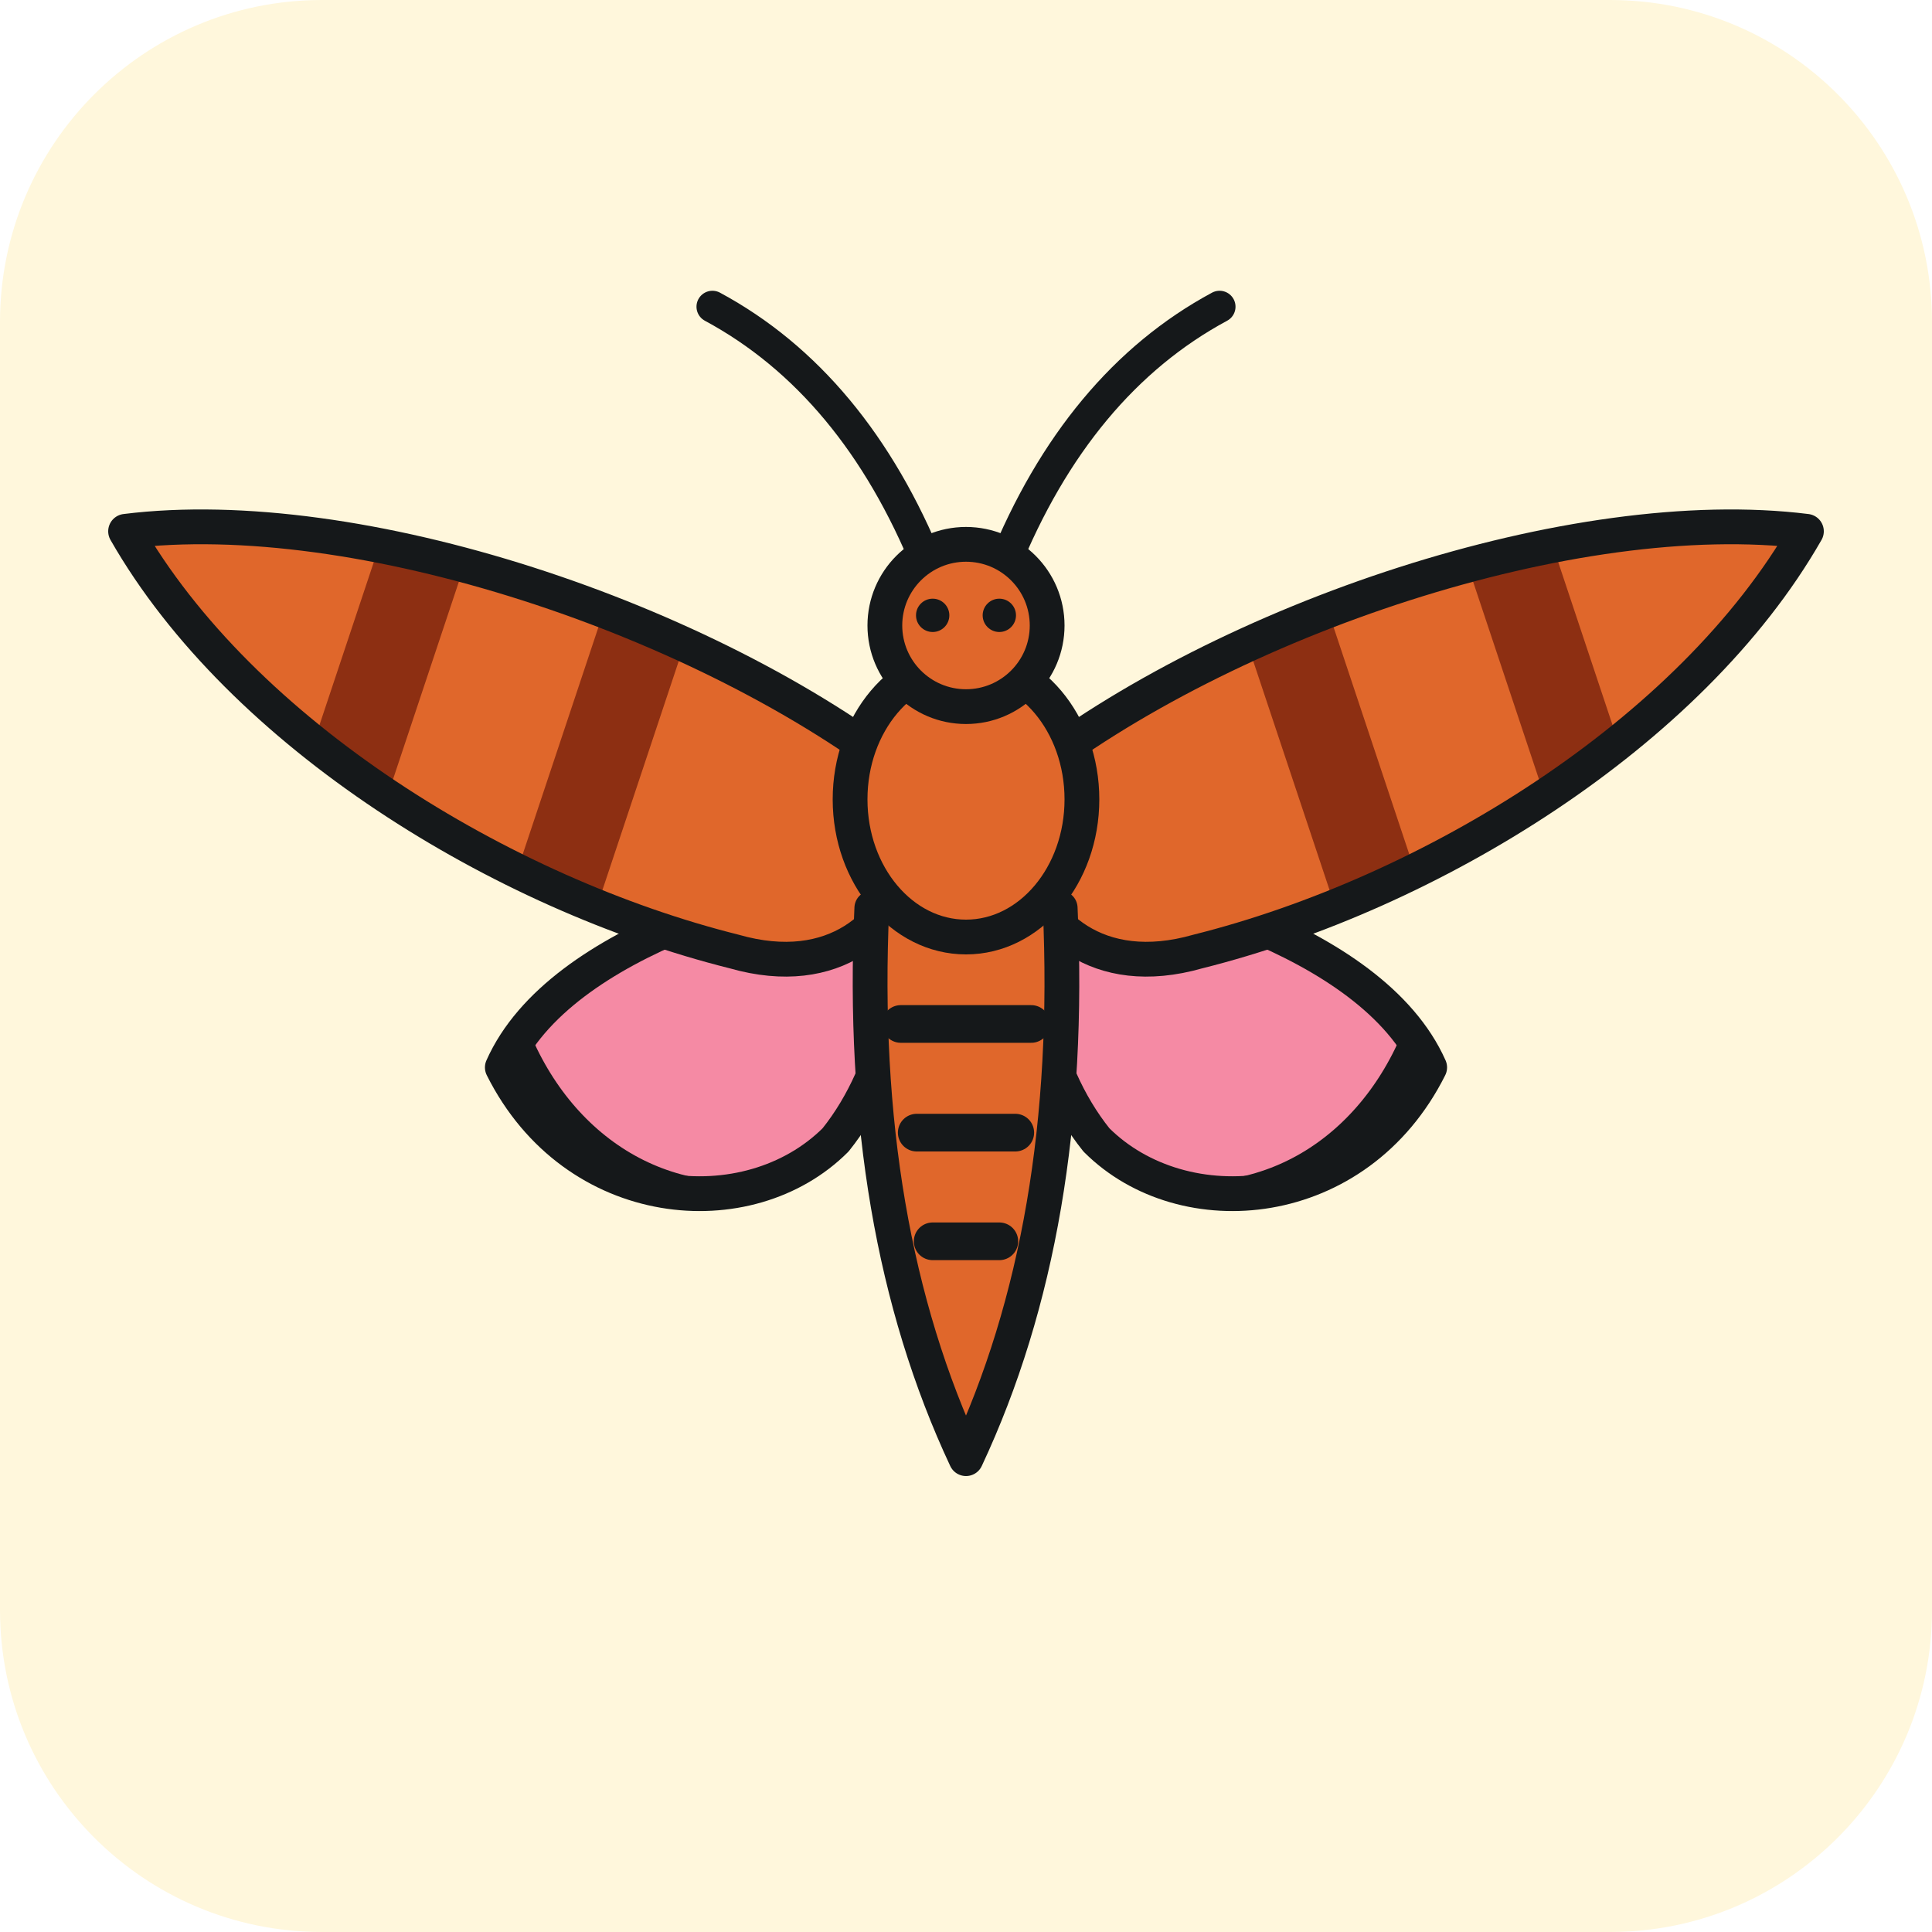
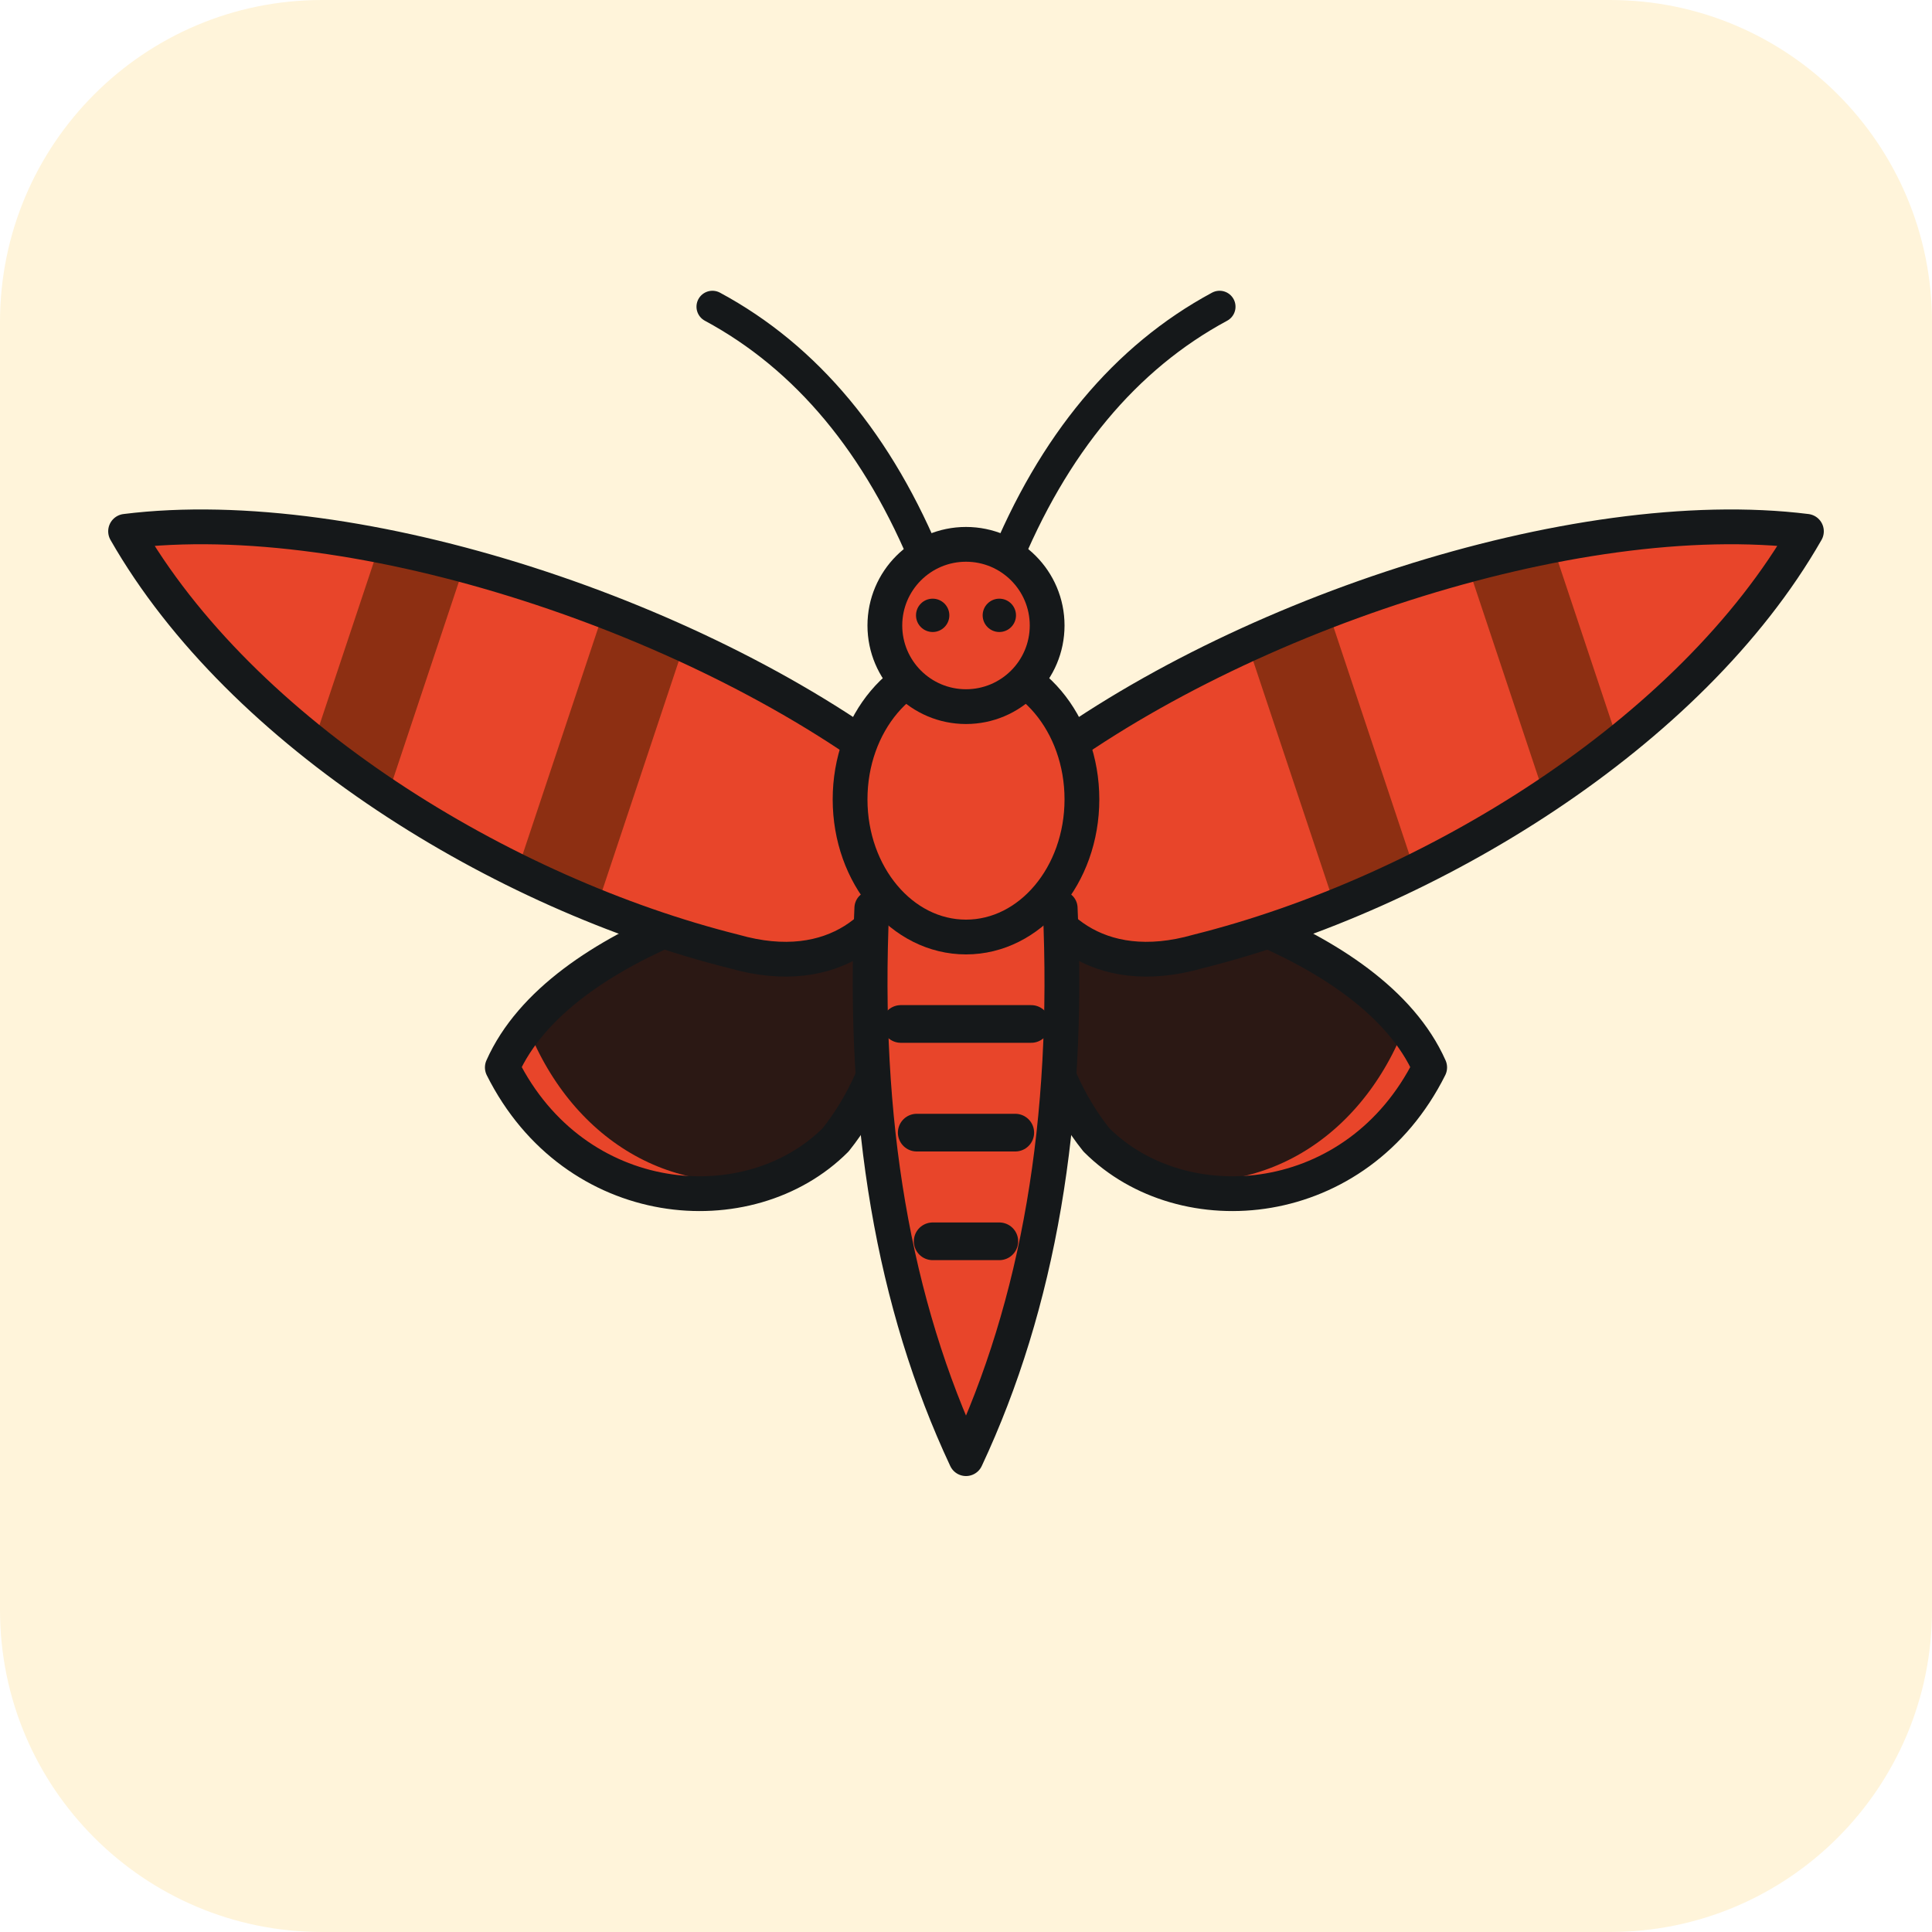
<svg xmlns="http://www.w3.org/2000/svg" viewBox="0 0 120 120" width="120" height="120">
-   <rect width="120" height="120" rx="20" fill="#fff7dc" />
+   <rect width="120" height="120" rx="20" fill="#fff4da" />
  <g transform="translate(6 6) scale(0.9)">
    <defs>
-       <clipPath id="fore10">
+       <clipPath id="fore9">
        <path d="M64 47 C78 36 102 28 118 30 C110 44 92 55 76 59 C69 61 65 57 64 53 Z" />
      </clipPath>
-       <clipPath id="hind10">
+       <clipPath id="hind9">
        <path d="M64 53 C72 54 88 58 92 67 C87 77 75 78 69 72 C65 67 64 60 64 53 Z" />
      </clipPath>
    </defs>
    <g>
-       <path d="M64 53 C72 54 88 58 92 67 C87 77 75 78 69 72 C65 67 64 60 64 53 Z" fill="#f58aa4" />
-       <g clip-path="url(#hind10)">
-         <path d="M72 77 C82 79 90 73 93 64" stroke="#15181a" stroke-width="5" fill="none" />
+       <path d="M64 53 C72 54 88 58 92 67 C87 77 75 78 69 72 C65 67 64 60 64 53 Z" fill="#2b1814" />
+       <g clip-path="url(#hind9)">
+         <path d="M72 77 C82 79 90 73 93 64" stroke="#e8452a" stroke-width="5" fill="none" />
      </g>
      <path d="M64 53 C72 54 88 58 92 67 C87 77 75 78 69 72 C65 67 64 60 64 53 Z" fill="none" stroke="#15181a" stroke-width="2.4" stroke-linejoin="round" />
-       <path d="M64 47 C78 36 102 28 118 30 C110 44 92 55 76 59 C69 61 65 57 64 53 Z" fill="#e0672b" />
-       <g clip-path="url(#fore10)">
+       <path d="M64 47 C78 36 102 28 118 30 C110 44 92 55 76 59 C69 61 65 57 64 53 Z" fill="#e8452a" />
+       <g clip-path="url(#fore9)">
        <path d="M80 30 L90 60" stroke="#8d2f12" stroke-width="6" fill="none" />
        <path d="M95 24 L105 54" stroke="#8d2f12" stroke-width="6" fill="none" />
      </g>
      <path d="M64 47 C78 36 102 28 118 30 C110 44 92 55 76 59 C69 61 65 57 64 53 Z" fill="none" stroke="#15181a" stroke-width="2.4" stroke-linejoin="round" />
      <path d="M62.6 32.4 C66 24 71 18 77.5 14.5" stroke="#15181a" stroke-width="2.2" stroke-linecap="round" fill="none" />
    </g>
    <g transform="matrix(-1 0 0 1 120 0)">
-       <path d="M64 53 C72 54 88 58 92 67 C87 77 75 78 69 72 C65 67 64 60 64 53 Z" fill="#f58aa4" />
-       <g clip-path="url(#hind10)">
-         <path d="M72 77 C82 79 90 73 93 64" stroke="#15181a" stroke-width="5" fill="none" />
+       <path d="M64 53 C72 54 88 58 92 67 C87 77 75 78 69 72 C65 67 64 60 64 53 Z" fill="#2b1814" />
+       <g clip-path="url(#hind9)">
+         <path d="M72 77 C82 79 90 73 93 64" stroke="#e8452a" stroke-width="5" fill="none" />
      </g>
      <path d="M64 53 C72 54 88 58 92 67 C87 77 75 78 69 72 C65 67 64 60 64 53 Z" fill="none" stroke="#15181a" stroke-width="2.4" stroke-linejoin="round" />
-       <path d="M64 47 C78 36 102 28 118 30 C110 44 92 55 76 59 C69 61 65 57 64 53 Z" fill="#e0672b" />
-       <g clip-path="url(#fore10)">
+       <path d="M64 47 C78 36 102 28 118 30 C110 44 92 55 76 59 C69 61 65 57 64 53 Z" fill="#e8452a" />
+       <g clip-path="url(#fore9)">
        <path d="M80 30 L90 60" stroke="#8d2f12" stroke-width="6" fill="none" />
        <path d="M95 24 L105 54" stroke="#8d2f12" stroke-width="6" fill="none" />
      </g>
      <path d="M64 47 C78 36 102 28 118 30 C110 44 92 55 76 59 C69 61 65 57 64 53 Z" fill="none" stroke="#15181a" stroke-width="2.4" stroke-linejoin="round" />
      <path d="M62.6 32.4 C66 24 71 18 77.5 14.5" stroke="#15181a" stroke-width="2.2" stroke-linecap="round" fill="none" />
    </g>
-     <path d="M53.5 56 Q60 52 66.5 56 Q67.5 78 60 94 Q52.5 78 53.5 56 Z" fill="#e0672b" stroke="#15181a" stroke-width="2.4" stroke-linejoin="round" />
+     <path d="M53.5 56 Q60 52 66.5 56 Q67.5 78 60 94 Q52.5 78 53.5 56 Z" fill="#e8452a" stroke="#15181a" stroke-width="2.4" stroke-linejoin="round" />
    <path d="M55.5 64 H64.5" stroke="#15181a" stroke-width="2.6" stroke-linecap="round" />
    <path d="M56.6 71.5 H63.4" stroke="#15181a" stroke-width="2.6" stroke-linecap="round" />
    <path d="M57.7 79 H62.3" stroke="#15181a" stroke-width="2.6" stroke-linecap="round" />
-     <ellipse cx="60" cy="48.5" rx="8" ry="9.5" fill="#e0672b" stroke="#15181a" stroke-width="2.4" />
-     <circle cx="60" cy="36.5" r="5.6" fill="#e0672b" stroke="#15181a" stroke-width="2.4" />
+     <ellipse cx="60" cy="48.5" rx="8" ry="9.5" fill="#e8452a" stroke="#15181a" stroke-width="2.4" />
+     <circle cx="60" cy="36.5" r="5.6" fill="#e8452a" stroke="#15181a" stroke-width="2.4" />
    <circle cx="57.7" cy="35.8" r="1.15" fill="#15181a" />
    <circle cx="62.3" cy="35.8" r="1.15" fill="#15181a" />
  </g>
</svg>
